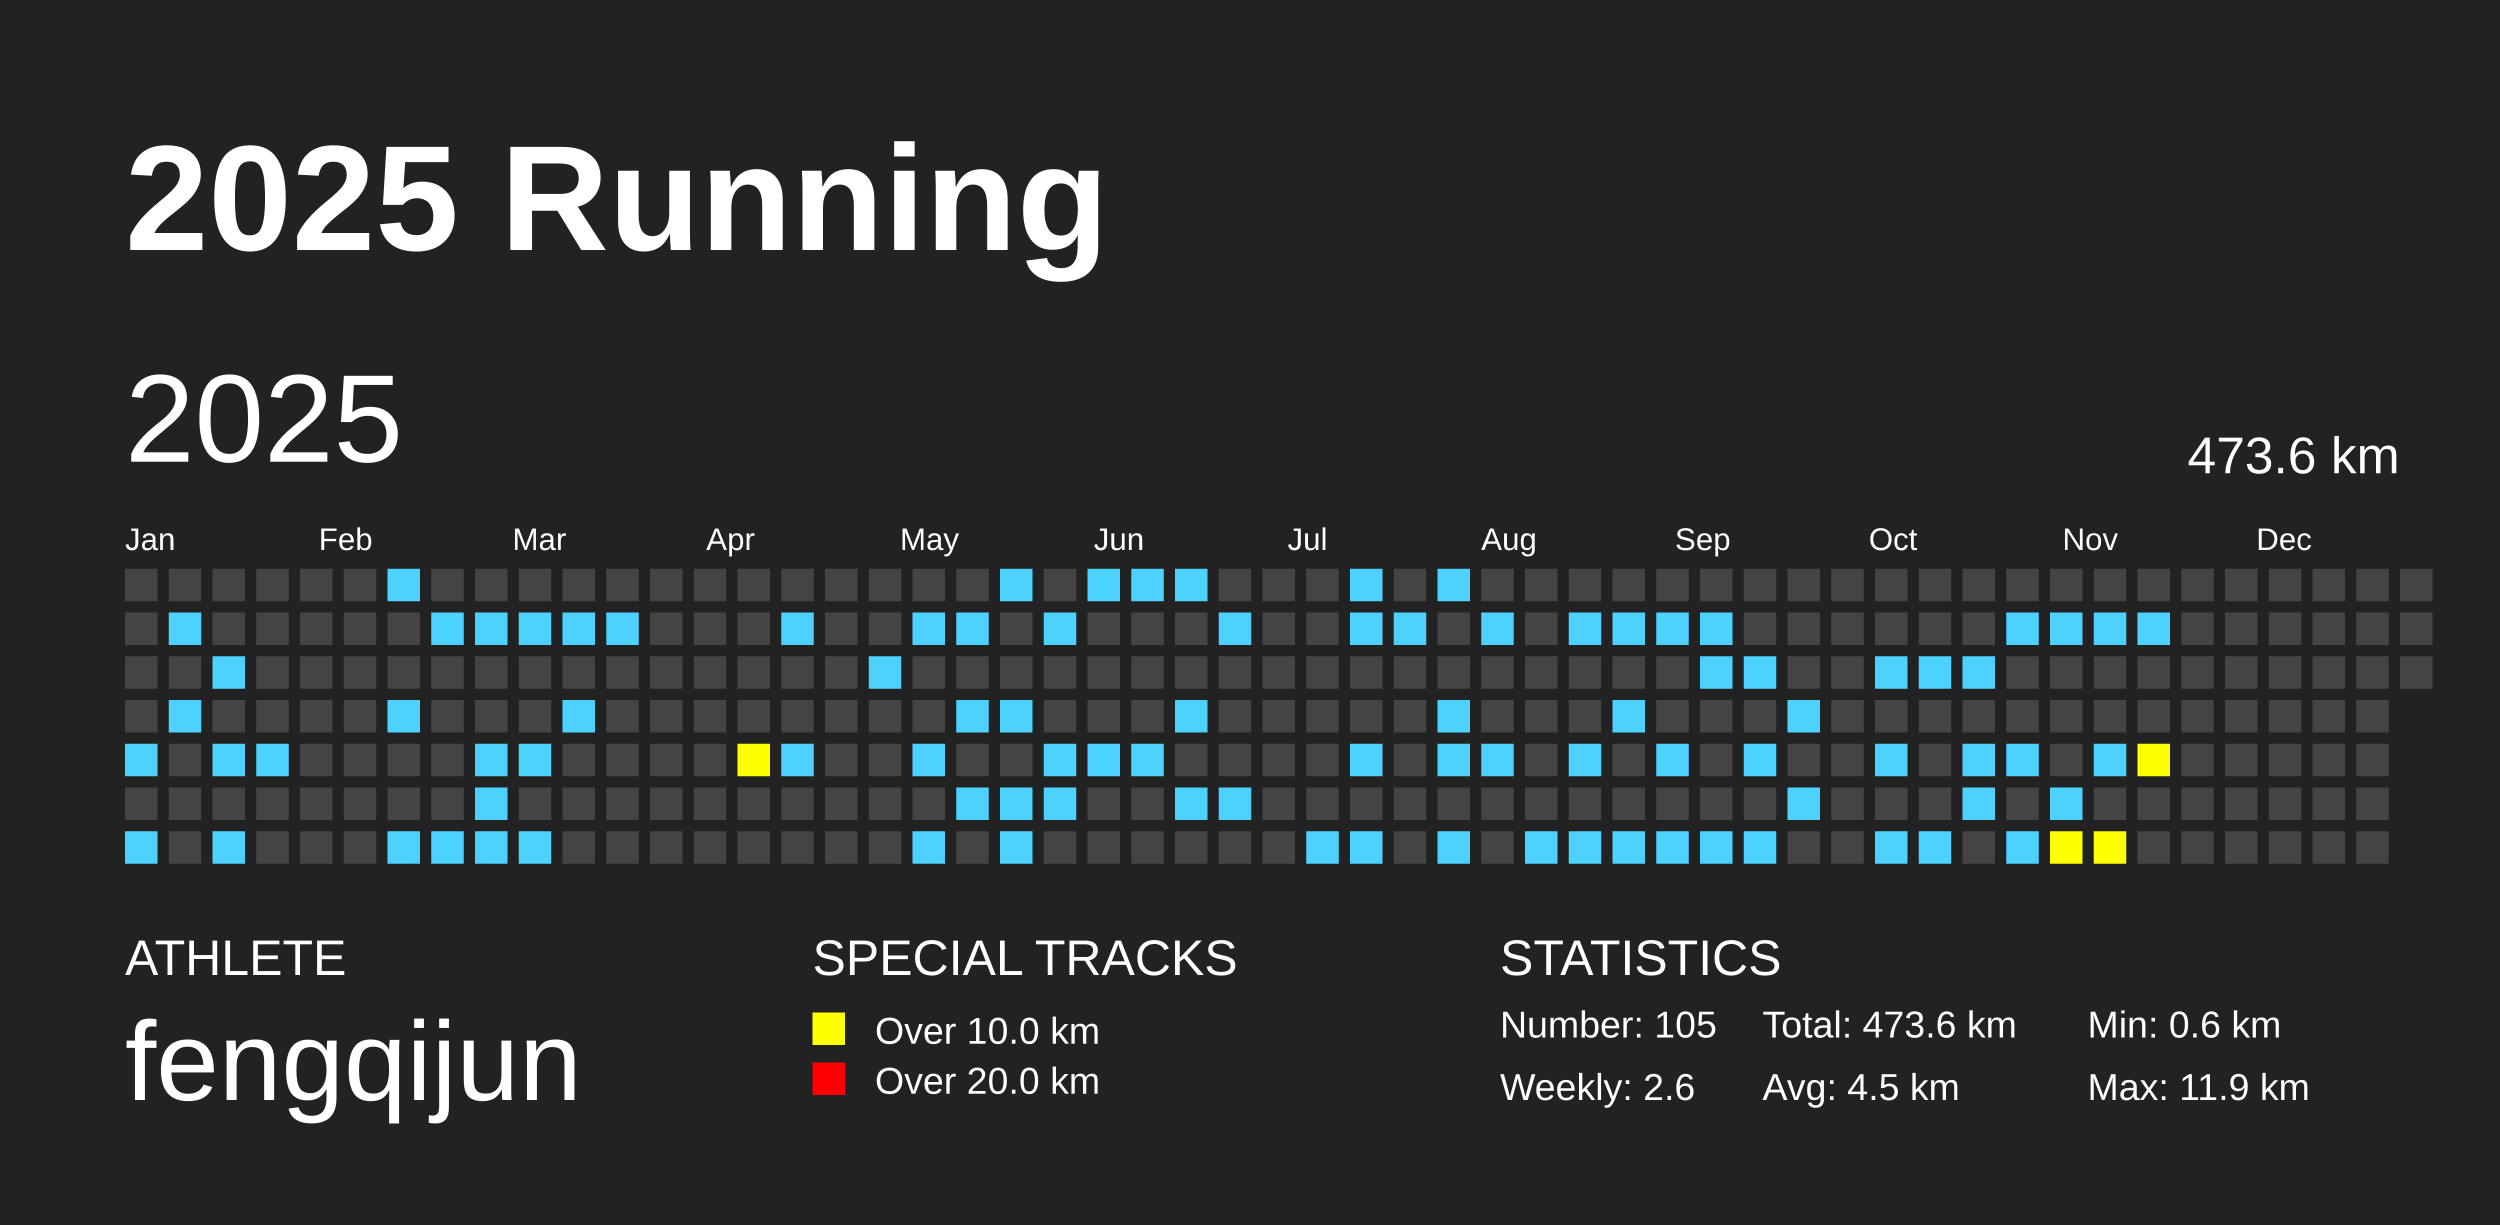
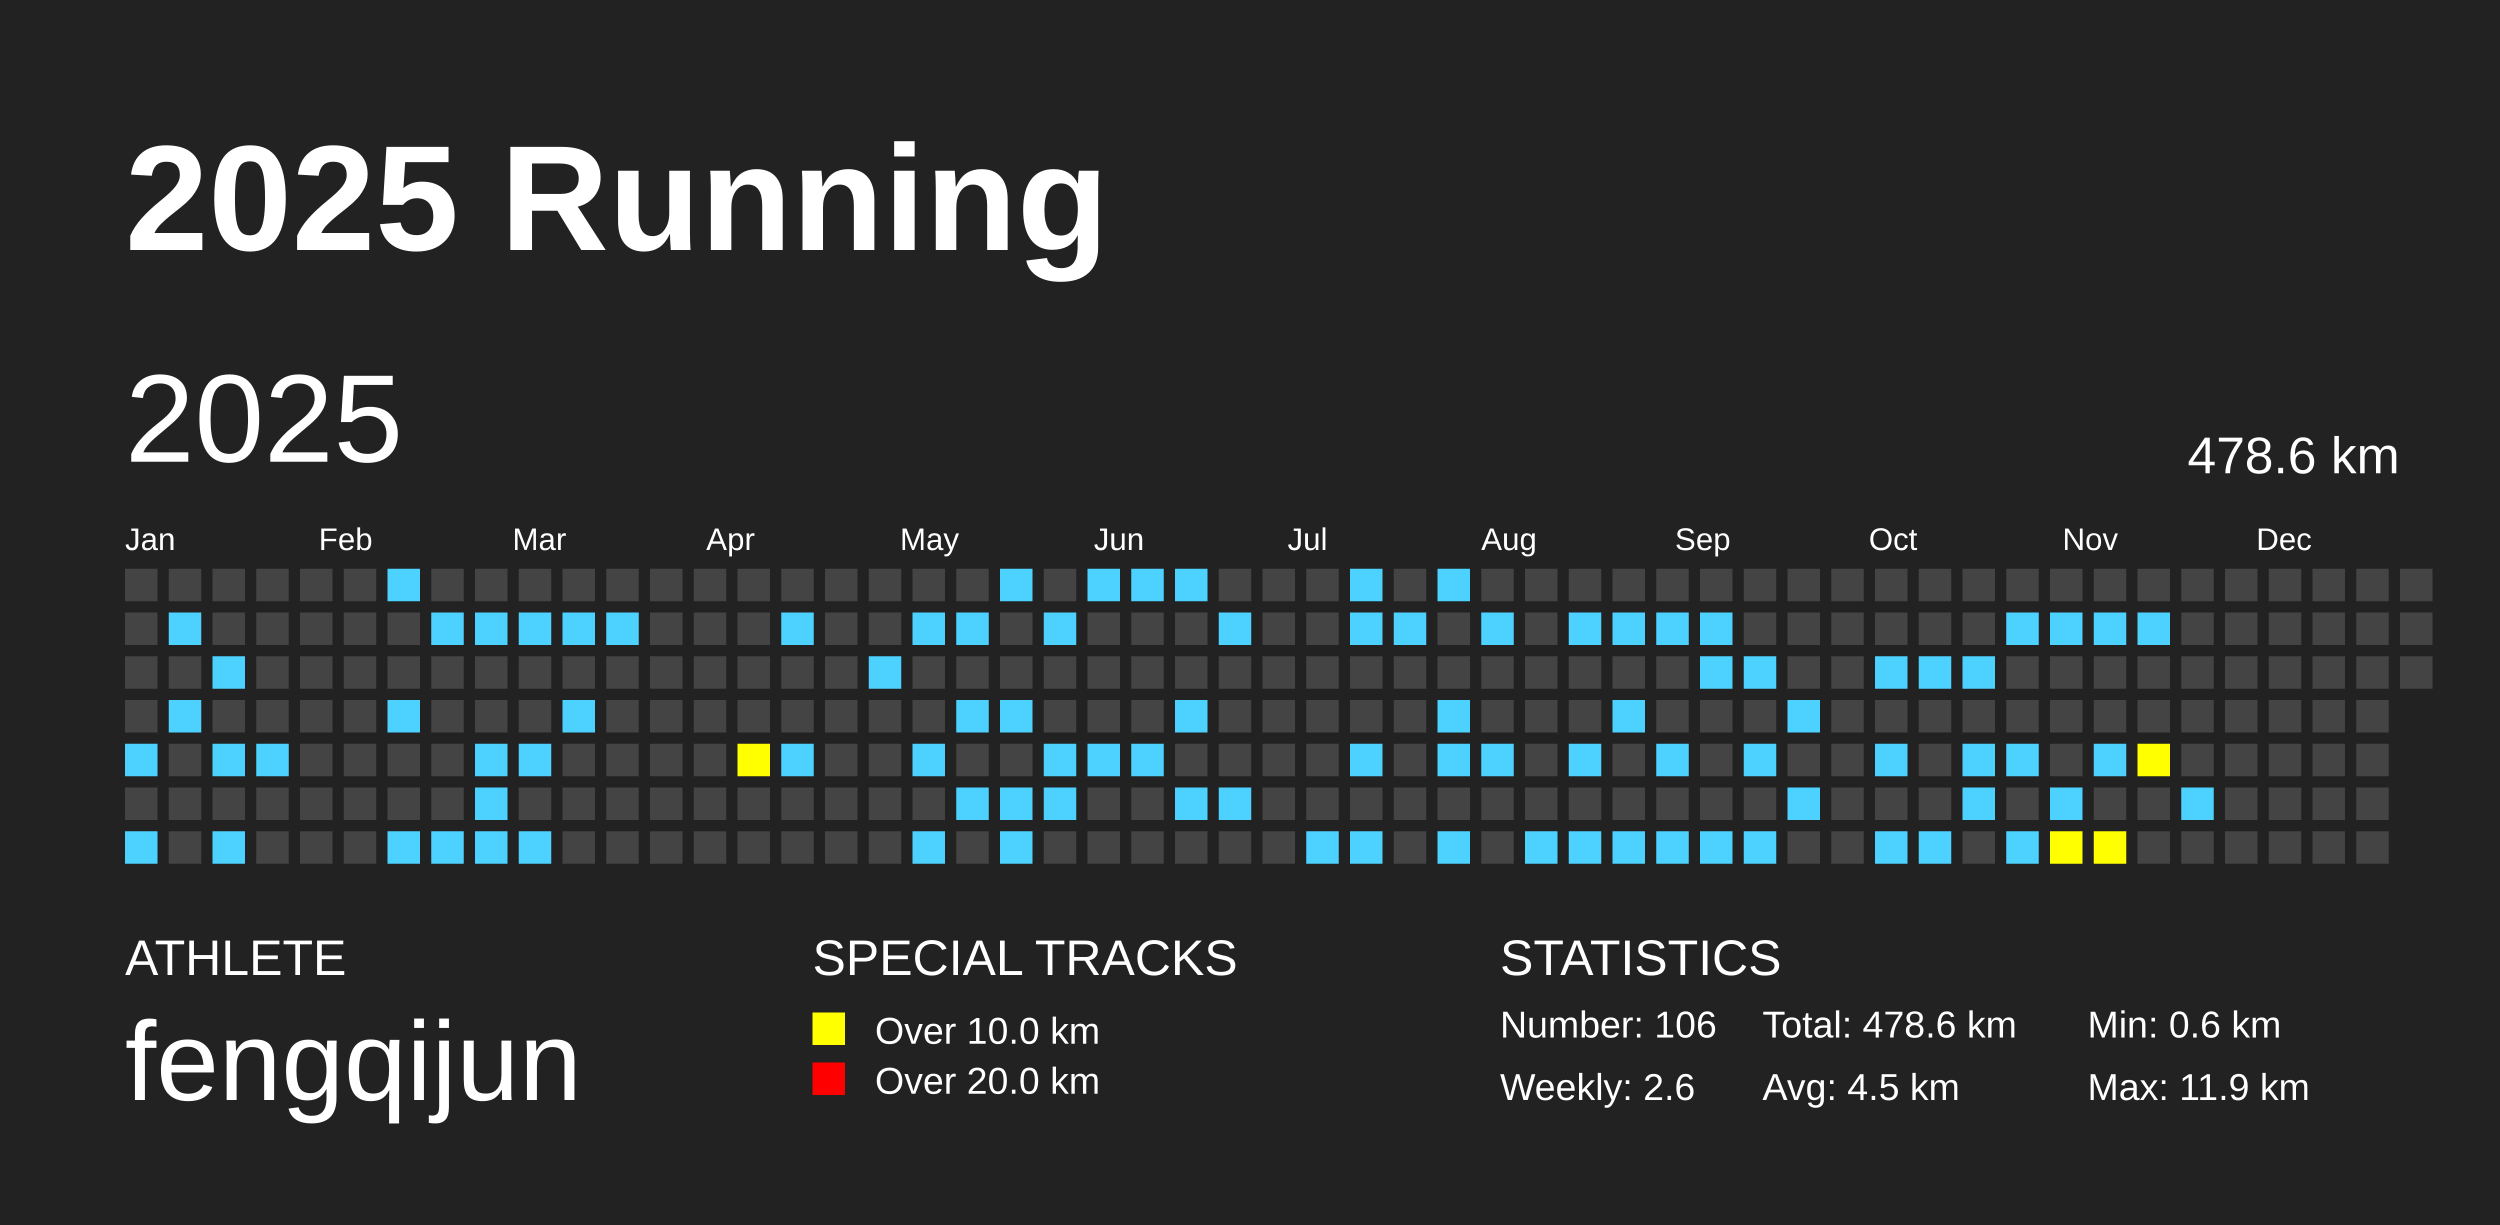
<svg xmlns="http://www.w3.org/2000/svg" baseProfile="full" height="98mm" version="1.1" viewBox="0,0,200,98" width="200mm">
  <defs />
  <rect fill="#222222" height="98" width="200" x="0" y="0" />
  <text fill="#FFFFFF" style="font-size:12px; font-family:Arial; font-weight:bold;" x="10" y="20">2025 Running</text>
  <text fill="#FFFFFF" style="font-size:4px; font-family:Arial" x="10" y="78">ATHLETE</text>
  <text fill="#FFFFFF" style="font-size:9px; font-family:Arial" x="10" y="88">fengqijun</text>
  <text fill="#FFFFFF" style="font-size:4px; font-family:Arial" x="65" y="78">SPECIAL TRACKS</text>
  <rect fill="yellow" height="2.6" width="2.6" x="65" y="81" />
  <text fill="#FFFFFF" style="font-size:3px; font-family:Arial" x="70" y="83.5">Over 10.0 km</text>
  <rect fill="red" height="2.6" width="2.6" x="65" y="85" />
  <text fill="#FFFFFF" style="font-size:3px; font-family:Arial" x="70" y="87.5">Over 20.0 km</text>
  <text fill="#FFFFFF" style="font-size:4px; font-family:Arial" x="120" y="78">STATISTICS</text>
-   <text fill="#FFFFFF" style="font-size:3px; font-family:Arial" x="120" y="83">Number: 105</text>
+   <text fill="#FFFFFF" style="font-size:3px; font-family:Arial" x="120" y="83">Number: 106</text>
  <text fill="#FFFFFF" style="font-size:3px; font-family:Arial" x="120" y="88">Weekly: 2.6</text>
-   <text fill="#FFFFFF" style="font-size:3px; font-family:Arial" x="141" y="83">Total: 473.6 km</text>
+   <text fill="#FFFFFF" style="font-size:3px; font-family:Arial" x="141" y="83">Total: 478.6 km</text>
  <text fill="#FFFFFF" style="font-size:3px; font-family:Arial" x="141" y="88">Avg: 4.5 km</text>
  <text fill="#FFFFFF" style="font-size:3px; font-family:Arial" x="167" y="83">Min: 0.6 km</text>
  <text fill="#FFFFFF" style="font-size:3px; font-family:Arial" x="167" y="88">Max: 11.9 km</text>
  <text dominant-baseline="hanging" fill="#FFFFFF" style="font-size:10.0px; font-family:Arial;" x="10" y="30">2025</text>
-   <text dominant-baseline="hanging" fill="#FFFFFF" style="font-size:4.125px; font-family:Arial;" x="175" y="35">473.6 km</text>
+   <text dominant-baseline="hanging" fill="#FFFFFF" style="font-size:4.125px; font-family:Arial;" x="175" y="35">478.6 km</text>
  <text fill="#FFFFFF" style="font-size:2.5px; font-family:Arial" x="10.0" y="44">Jan</text>
  <text fill="#FFFFFF" style="font-size:2.5px; font-family:Arial" x="25.5" y="44">Feb</text>
  <text fill="#FFFFFF" style="font-size:2.5px; font-family:Arial" x="41.0" y="44">Mar</text>
  <text fill="#FFFFFF" style="font-size:2.5px; font-family:Arial" x="56.5" y="44">Apr</text>
  <text fill="#FFFFFF" style="font-size:2.5px; font-family:Arial" x="72.0" y="44">May</text>
  <text fill="#FFFFFF" style="font-size:2.5px; font-family:Arial" x="87.5" y="44">Jun</text>
  <text fill="#FFFFFF" style="font-size:2.5px; font-family:Arial" x="103.0" y="44">Jul</text>
  <text fill="#FFFFFF" style="font-size:2.5px; font-family:Arial" x="118.5" y="44">Aug</text>
  <text fill="#FFFFFF" style="font-size:2.5px; font-family:Arial" x="134.0" y="44">Sep</text>
  <text fill="#FFFFFF" style="font-size:2.5px; font-family:Arial" x="149.5" y="44">Oct</text>
  <text fill="#FFFFFF" style="font-size:2.5px; font-family:Arial" x="165.0" y="44">Nov</text>
  <text fill="#FFFFFF" style="font-size:2.5px; font-family:Arial" x="180.5" y="44">Dec</text>
  <rect fill="#444444" height="2.6" width="2.6" x="10.0" y="45.5" />
  <rect fill="#444444" height="2.6" width="2.6" x="10.0" y="49.0" />
  <rect fill="#444444" height="2.6" width="2.6" x="10.0" y="52.5" />
  <rect fill="#444444" height="2.6" width="2.6" x="10.0" y="56.0" />
  <rect fill="#4DD2FF" height="2.6" width="2.6" x="10.0" y="59.5" />
  <rect fill="#444444" height="2.6" width="2.6" x="10.0" y="63.0" />
  <rect fill="#4DD2FF" height="2.6" width="2.6" x="10.0" y="66.5" />
  <rect fill="#444444" height="2.6" width="2.6" x="13.5" y="45.5" />
  <rect fill="#4DD2FF" height="2.6" width="2.6" x="13.5" y="49.0" />
  <rect fill="#444444" height="2.6" width="2.6" x="13.5" y="52.5" />
  <rect fill="#4DD2FF" height="2.6" width="2.6" x="13.5" y="56.0" />
  <rect fill="#444444" height="2.6" width="2.6" x="13.5" y="59.5" />
  <rect fill="#444444" height="2.6" width="2.6" x="13.5" y="63.0" />
  <rect fill="#444444" height="2.6" width="2.6" x="13.5" y="66.5" />
  <rect fill="#444444" height="2.6" width="2.6" x="17.0" y="45.5" />
  <rect fill="#444444" height="2.6" width="2.6" x="17.0" y="49.0" />
  <rect fill="#4DD2FF" height="2.6" width="2.6" x="17.0" y="52.5" />
  <rect fill="#444444" height="2.6" width="2.6" x="17.0" y="56.0" />
  <rect fill="#4DD2FF" height="2.6" width="2.6" x="17.0" y="59.5" />
  <rect fill="#444444" height="2.6" width="2.6" x="17.0" y="63.0" />
  <rect fill="#4DD2FF" height="2.6" width="2.6" x="17.0" y="66.5" />
  <rect fill="#444444" height="2.6" width="2.6" x="20.5" y="45.5" />
  <rect fill="#444444" height="2.6" width="2.6" x="20.5" y="49.0" />
  <rect fill="#444444" height="2.6" width="2.6" x="20.5" y="52.5" />
  <rect fill="#444444" height="2.6" width="2.6" x="20.5" y="56.0" />
  <rect fill="#4DD2FF" height="2.6" width="2.6" x="20.5" y="59.5" />
  <rect fill="#444444" height="2.6" width="2.6" x="20.5" y="63.0" />
  <rect fill="#444444" height="2.6" width="2.6" x="20.5" y="66.5" />
  <rect fill="#444444" height="2.6" width="2.6" x="24.0" y="45.5" />
  <rect fill="#444444" height="2.6" width="2.6" x="24.0" y="49.0" />
  <rect fill="#444444" height="2.6" width="2.6" x="24.0" y="52.5" />
  <rect fill="#444444" height="2.6" width="2.6" x="24.0" y="56.0" />
  <rect fill="#444444" height="2.6" width="2.6" x="24.0" y="59.5" />
  <rect fill="#444444" height="2.6" width="2.6" x="24.0" y="63.0" />
  <rect fill="#444444" height="2.6" width="2.6" x="24.0" y="66.5" />
  <rect fill="#444444" height="2.6" width="2.6" x="27.5" y="45.5" />
  <rect fill="#444444" height="2.6" width="2.6" x="27.5" y="49.0" />
  <rect fill="#444444" height="2.6" width="2.6" x="27.5" y="52.5" />
  <rect fill="#444444" height="2.6" width="2.6" x="27.5" y="56.0" />
  <rect fill="#444444" height="2.6" width="2.6" x="27.5" y="59.5" />
  <rect fill="#444444" height="2.6" width="2.6" x="27.5" y="63.0" />
  <rect fill="#444444" height="2.6" width="2.6" x="27.5" y="66.5" />
  <rect fill="#4DD2FF" height="2.6" width="2.6" x="31.0" y="45.5" />
  <rect fill="#444444" height="2.6" width="2.6" x="31.0" y="49.0" />
  <rect fill="#444444" height="2.6" width="2.6" x="31.0" y="52.5" />
  <rect fill="#4DD2FF" height="2.6" width="2.6" x="31.0" y="56.0" />
  <rect fill="#444444" height="2.6" width="2.6" x="31.0" y="59.5" />
  <rect fill="#444444" height="2.6" width="2.6" x="31.0" y="63.0" />
  <rect fill="#4DD2FF" height="2.6" width="2.6" x="31.0" y="66.5" />
  <rect fill="#444444" height="2.6" width="2.6" x="34.5" y="45.5" />
  <rect fill="#4DD2FF" height="2.6" width="2.6" x="34.5" y="49.0" />
  <rect fill="#444444" height="2.6" width="2.6" x="34.5" y="52.5" />
  <rect fill="#444444" height="2.6" width="2.6" x="34.5" y="56.0" />
  <rect fill="#444444" height="2.6" width="2.6" x="34.5" y="59.5" />
  <rect fill="#444444" height="2.6" width="2.6" x="34.5" y="63.0" />
  <rect fill="#4DD2FF" height="2.6" width="2.6" x="34.5" y="66.5" />
  <rect fill="#444444" height="2.6" width="2.6" x="38.0" y="45.5" />
  <rect fill="#4DD2FF" height="2.6" width="2.6" x="38.0" y="49.0" />
  <rect fill="#444444" height="2.6" width="2.6" x="38.0" y="52.5" />
  <rect fill="#444444" height="2.6" width="2.6" x="38.0" y="56.0" />
  <rect fill="#4DD2FF" height="2.6" width="2.6" x="38.0" y="59.5" />
  <rect fill="#4DD2FF" height="2.6" width="2.6" x="38.0" y="63.0" />
  <rect fill="#4DD2FF" height="2.6" width="2.6" x="38.0" y="66.5" />
  <rect fill="#444444" height="2.6" width="2.6" x="41.5" y="45.5" />
  <rect fill="#4DD2FF" height="2.6" width="2.6" x="41.5" y="49.0" />
  <rect fill="#444444" height="2.6" width="2.6" x="41.5" y="52.5" />
  <rect fill="#444444" height="2.6" width="2.6" x="41.5" y="56.0" />
  <rect fill="#4DD2FF" height="2.6" width="2.6" x="41.5" y="59.5" />
  <rect fill="#444444" height="2.6" width="2.6" x="41.5" y="63.0" />
  <rect fill="#4DD2FF" height="2.6" width="2.6" x="41.5" y="66.5" />
  <rect fill="#444444" height="2.6" width="2.6" x="45.0" y="45.5" />
  <rect fill="#4DD2FF" height="2.6" width="2.6" x="45.0" y="49.0" />
  <rect fill="#444444" height="2.6" width="2.6" x="45.0" y="52.5" />
  <rect fill="#4DD2FF" height="2.6" width="2.6" x="45.0" y="56.0" />
  <rect fill="#444444" height="2.6" width="2.6" x="45.0" y="59.5" />
  <rect fill="#444444" height="2.6" width="2.6" x="45.0" y="63.0" />
  <rect fill="#444444" height="2.6" width="2.6" x="45.0" y="66.5" />
  <rect fill="#444444" height="2.6" width="2.6" x="48.5" y="45.5" />
  <rect fill="#4DD2FF" height="2.6" width="2.6" x="48.5" y="49.0" />
  <rect fill="#444444" height="2.6" width="2.6" x="48.5" y="52.5" />
  <rect fill="#444444" height="2.6" width="2.6" x="48.5" y="56.0" />
  <rect fill="#444444" height="2.6" width="2.6" x="48.5" y="59.5" />
  <rect fill="#444444" height="2.6" width="2.6" x="48.5" y="63.0" />
  <rect fill="#444444" height="2.6" width="2.6" x="48.5" y="66.5" />
  <rect fill="#444444" height="2.6" width="2.6" x="52.0" y="45.5" />
  <rect fill="#444444" height="2.6" width="2.6" x="52.0" y="49.0" />
  <rect fill="#444444" height="2.6" width="2.6" x="52.0" y="52.5" />
  <rect fill="#444444" height="2.6" width="2.6" x="52.0" y="56.0" />
  <rect fill="#444444" height="2.6" width="2.6" x="52.0" y="59.5" />
  <rect fill="#444444" height="2.6" width="2.6" x="52.0" y="63.0" />
  <rect fill="#444444" height="2.6" width="2.6" x="52.0" y="66.5" />
  <rect fill="#444444" height="2.6" width="2.6" x="55.5" y="45.5" />
  <rect fill="#444444" height="2.6" width="2.6" x="55.5" y="49.0" />
  <rect fill="#444444" height="2.6" width="2.6" x="55.5" y="52.5" />
  <rect fill="#444444" height="2.6" width="2.6" x="55.5" y="56.0" />
  <rect fill="#444444" height="2.6" width="2.6" x="55.5" y="59.5" />
  <rect fill="#444444" height="2.6" width="2.6" x="55.5" y="63.0" />
  <rect fill="#444444" height="2.6" width="2.6" x="55.5" y="66.5" />
  <rect fill="#444444" height="2.6" width="2.6" x="59.0" y="45.5" />
  <rect fill="#444444" height="2.6" width="2.6" x="59.0" y="49.0" />
  <rect fill="#444444" height="2.6" width="2.6" x="59.0" y="52.5" />
  <rect fill="#444444" height="2.6" width="2.6" x="59.0" y="56.0" />
  <rect fill="yellow" height="2.6" width="2.6" x="59.0" y="59.5" />
  <rect fill="#444444" height="2.6" width="2.6" x="59.0" y="63.0" />
  <rect fill="#444444" height="2.6" width="2.6" x="59.0" y="66.5" />
  <rect fill="#444444" height="2.6" width="2.6" x="62.5" y="45.5" />
  <rect fill="#4DD2FF" height="2.6" width="2.6" x="62.5" y="49.0" />
  <rect fill="#444444" height="2.6" width="2.6" x="62.5" y="52.5" />
  <rect fill="#444444" height="2.6" width="2.6" x="62.5" y="56.0" />
  <rect fill="#4DD2FF" height="2.6" width="2.6" x="62.5" y="59.5" />
  <rect fill="#444444" height="2.6" width="2.6" x="62.5" y="63.0" />
  <rect fill="#444444" height="2.6" width="2.6" x="62.5" y="66.5" />
  <rect fill="#444444" height="2.6" width="2.6" x="66.0" y="45.5" />
  <rect fill="#444444" height="2.6" width="2.6" x="66.0" y="49.0" />
  <rect fill="#444444" height="2.6" width="2.6" x="66.0" y="52.5" />
  <rect fill="#444444" height="2.6" width="2.6" x="66.0" y="56.0" />
  <rect fill="#444444" height="2.6" width="2.6" x="66.0" y="59.5" />
  <rect fill="#444444" height="2.6" width="2.6" x="66.0" y="63.0" />
  <rect fill="#444444" height="2.6" width="2.6" x="66.0" y="66.5" />
  <rect fill="#444444" height="2.6" width="2.6" x="69.5" y="45.5" />
  <rect fill="#444444" height="2.6" width="2.6" x="69.5" y="49.0" />
  <rect fill="#4DD2FF" height="2.6" width="2.6" x="69.5" y="52.5" />
  <rect fill="#444444" height="2.6" width="2.6" x="69.5" y="56.0" />
  <rect fill="#444444" height="2.6" width="2.6" x="69.5" y="59.5" />
  <rect fill="#444444" height="2.6" width="2.6" x="69.5" y="63.0" />
  <rect fill="#444444" height="2.6" width="2.6" x="69.5" y="66.5" />
  <rect fill="#444444" height="2.6" width="2.6" x="73.0" y="45.5" />
  <rect fill="#4DD2FF" height="2.6" width="2.6" x="73.0" y="49.0" />
  <rect fill="#444444" height="2.6" width="2.6" x="73.0" y="52.5" />
  <rect fill="#444444" height="2.6" width="2.6" x="73.0" y="56.0" />
  <rect fill="#4DD2FF" height="2.6" width="2.6" x="73.0" y="59.5" />
  <rect fill="#444444" height="2.6" width="2.6" x="73.0" y="63.0" />
  <rect fill="#4DD2FF" height="2.6" width="2.6" x="73.0" y="66.5" />
  <rect fill="#444444" height="2.6" width="2.6" x="76.5" y="45.5" />
  <rect fill="#4DD2FF" height="2.6" width="2.6" x="76.5" y="49.0" />
  <rect fill="#444444" height="2.6" width="2.6" x="76.5" y="52.5" />
  <rect fill="#4DD2FF" height="2.6" width="2.6" x="76.5" y="56.0" />
  <rect fill="#444444" height="2.6" width="2.6" x="76.5" y="59.5" />
  <rect fill="#4DD2FF" height="2.6" width="2.6" x="76.5" y="63.0" />
  <rect fill="#444444" height="2.6" width="2.6" x="76.5" y="66.5" />
  <rect fill="#4DD2FF" height="2.6" width="2.6" x="80.0" y="45.5" />
  <rect fill="#444444" height="2.6" width="2.6" x="80.0" y="49.0" />
  <rect fill="#444444" height="2.6" width="2.6" x="80.0" y="52.5" />
  <rect fill="#4DD2FF" height="2.6" width="2.6" x="80.0" y="56.0" />
  <rect fill="#444444" height="2.6" width="2.6" x="80.0" y="59.5" />
  <rect fill="#4DD2FF" height="2.6" width="2.6" x="80.0" y="63.0" />
  <rect fill="#4DD2FF" height="2.6" width="2.6" x="80.0" y="66.5" />
  <rect fill="#444444" height="2.6" width="2.6" x="83.5" y="45.5" />
  <rect fill="#4DD2FF" height="2.6" width="2.6" x="83.5" y="49.0" />
  <rect fill="#444444" height="2.6" width="2.6" x="83.5" y="52.5" />
  <rect fill="#444444" height="2.6" width="2.6" x="83.5" y="56.0" />
  <rect fill="#4DD2FF" height="2.6" width="2.6" x="83.5" y="59.5" />
  <rect fill="#4DD2FF" height="2.6" width="2.6" x="83.5" y="63.0" />
  <rect fill="#444444" height="2.6" width="2.6" x="83.5" y="66.5" />
  <rect fill="#4DD2FF" height="2.6" width="2.6" x="87.0" y="45.5" />
  <rect fill="#444444" height="2.6" width="2.6" x="87.0" y="49.0" />
  <rect fill="#444444" height="2.6" width="2.6" x="87.0" y="52.5" />
  <rect fill="#444444" height="2.6" width="2.6" x="87.0" y="56.0" />
  <rect fill="#4DD2FF" height="2.6" width="2.6" x="87.0" y="59.5" />
  <rect fill="#444444" height="2.6" width="2.6" x="87.0" y="63.0" />
  <rect fill="#444444" height="2.6" width="2.6" x="87.0" y="66.5" />
  <rect fill="#4DD2FF" height="2.6" width="2.6" x="90.5" y="45.5" />
  <rect fill="#444444" height="2.6" width="2.6" x="90.5" y="49.0" />
  <rect fill="#444444" height="2.6" width="2.6" x="90.5" y="52.5" />
  <rect fill="#444444" height="2.6" width="2.6" x="90.5" y="56.0" />
  <rect fill="#4DD2FF" height="2.6" width="2.6" x="90.5" y="59.5" />
  <rect fill="#444444" height="2.6" width="2.6" x="90.5" y="63.0" />
  <rect fill="#444444" height="2.6" width="2.6" x="90.5" y="66.5" />
  <rect fill="#4DD2FF" height="2.6" width="2.6" x="94.0" y="45.5" />
  <rect fill="#444444" height="2.6" width="2.6" x="94.0" y="49.0" />
  <rect fill="#444444" height="2.6" width="2.6" x="94.0" y="52.5" />
  <rect fill="#4DD2FF" height="2.6" width="2.6" x="94.0" y="56.0" />
  <rect fill="#444444" height="2.6" width="2.6" x="94.0" y="59.5" />
  <rect fill="#4DD2FF" height="2.6" width="2.6" x="94.0" y="63.0" />
  <rect fill="#444444" height="2.6" width="2.6" x="94.0" y="66.5" />
  <rect fill="#444444" height="2.6" width="2.6" x="97.5" y="45.5" />
  <rect fill="#4DD2FF" height="2.6" width="2.6" x="97.5" y="49.0" />
  <rect fill="#444444" height="2.6" width="2.6" x="97.5" y="52.5" />
  <rect fill="#444444" height="2.6" width="2.6" x="97.5" y="56.0" />
  <rect fill="#444444" height="2.6" width="2.6" x="97.5" y="59.5" />
  <rect fill="#4DD2FF" height="2.6" width="2.6" x="97.5" y="63.0" />
  <rect fill="#444444" height="2.6" width="2.6" x="97.5" y="66.5" />
  <rect fill="#444444" height="2.6" width="2.6" x="101.0" y="45.5" />
  <rect fill="#444444" height="2.6" width="2.6" x="101.0" y="49.0" />
  <rect fill="#444444" height="2.6" width="2.6" x="101.0" y="52.5" />
  <rect fill="#444444" height="2.6" width="2.6" x="101.0" y="56.0" />
  <rect fill="#444444" height="2.6" width="2.6" x="101.0" y="59.5" />
  <rect fill="#444444" height="2.6" width="2.6" x="101.0" y="63.0" />
  <rect fill="#444444" height="2.6" width="2.6" x="101.0" y="66.5" />
  <rect fill="#444444" height="2.6" width="2.6" x="104.5" y="45.5" />
  <rect fill="#444444" height="2.6" width="2.6" x="104.5" y="49.0" />
  <rect fill="#444444" height="2.6" width="2.6" x="104.5" y="52.5" />
  <rect fill="#444444" height="2.6" width="2.6" x="104.5" y="56.0" />
  <rect fill="#444444" height="2.6" width="2.6" x="104.5" y="59.5" />
  <rect fill="#444444" height="2.6" width="2.6" x="104.5" y="63.0" />
  <rect fill="#4DD2FF" height="2.6" width="2.6" x="104.5" y="66.5" />
  <rect fill="#4DD2FF" height="2.6" width="2.6" x="108.0" y="45.5" />
  <rect fill="#4DD2FF" height="2.6" width="2.6" x="108.0" y="49.0" />
  <rect fill="#444444" height="2.6" width="2.6" x="108.0" y="52.5" />
  <rect fill="#444444" height="2.6" width="2.6" x="108.0" y="56.0" />
  <rect fill="#4DD2FF" height="2.6" width="2.6" x="108.0" y="59.5" />
  <rect fill="#444444" height="2.6" width="2.6" x="108.0" y="63.0" />
  <rect fill="#4DD2FF" height="2.6" width="2.6" x="108.0" y="66.5" />
  <rect fill="#444444" height="2.6" width="2.6" x="111.5" y="45.5" />
  <rect fill="#4DD2FF" height="2.6" width="2.6" x="111.5" y="49.0" />
  <rect fill="#444444" height="2.6" width="2.6" x="111.5" y="52.5" />
  <rect fill="#444444" height="2.6" width="2.6" x="111.5" y="56.0" />
  <rect fill="#444444" height="2.6" width="2.6" x="111.5" y="59.5" />
  <rect fill="#444444" height="2.6" width="2.6" x="111.5" y="63.0" />
  <rect fill="#444444" height="2.6" width="2.6" x="111.5" y="66.5" />
  <rect fill="#4DD2FF" height="2.6" width="2.6" x="115.0" y="45.5" />
  <rect fill="#444444" height="2.6" width="2.6" x="115.0" y="49.0" />
  <rect fill="#444444" height="2.6" width="2.6" x="115.0" y="52.5" />
  <rect fill="#4DD2FF" height="2.6" width="2.6" x="115.0" y="56.0" />
  <rect fill="#4DD2FF" height="2.6" width="2.6" x="115.0" y="59.5" />
  <rect fill="#444444" height="2.6" width="2.6" x="115.0" y="63.0" />
  <rect fill="#4DD2FF" height="2.6" width="2.6" x="115.0" y="66.5" />
  <rect fill="#444444" height="2.6" width="2.6" x="118.5" y="45.5" />
  <rect fill="#4DD2FF" height="2.6" width="2.6" x="118.5" y="49.0" />
  <rect fill="#444444" height="2.6" width="2.6" x="118.5" y="52.5" />
  <rect fill="#444444" height="2.6" width="2.6" x="118.5" y="56.0" />
  <rect fill="#4DD2FF" height="2.6" width="2.6" x="118.5" y="59.5" />
  <rect fill="#444444" height="2.6" width="2.6" x="118.5" y="63.0" />
  <rect fill="#444444" height="2.6" width="2.6" x="118.5" y="66.5" />
  <rect fill="#444444" height="2.6" width="2.6" x="122.0" y="45.5" />
  <rect fill="#444444" height="2.6" width="2.6" x="122.0" y="49.0" />
  <rect fill="#444444" height="2.6" width="2.6" x="122.0" y="52.5" />
  <rect fill="#444444" height="2.6" width="2.6" x="122.0" y="56.0" />
  <rect fill="#444444" height="2.6" width="2.6" x="122.0" y="59.5" />
  <rect fill="#444444" height="2.6" width="2.6" x="122.0" y="63.0" />
  <rect fill="#4DD2FF" height="2.6" width="2.6" x="122.0" y="66.5" />
  <rect fill="#444444" height="2.6" width="2.6" x="125.5" y="45.5" />
  <rect fill="#4DD2FF" height="2.6" width="2.6" x="125.5" y="49.0" />
  <rect fill="#444444" height="2.6" width="2.6" x="125.5" y="52.5" />
  <rect fill="#444444" height="2.6" width="2.6" x="125.5" y="56.0" />
  <rect fill="#4DD2FF" height="2.6" width="2.6" x="125.5" y="59.5" />
  <rect fill="#444444" height="2.6" width="2.6" x="125.5" y="63.0" />
  <rect fill="#4DD2FF" height="2.6" width="2.6" x="125.5" y="66.5" />
  <rect fill="#444444" height="2.6" width="2.6" x="129.0" y="45.5" />
  <rect fill="#4DD2FF" height="2.6" width="2.6" x="129.0" y="49.0" />
  <rect fill="#444444" height="2.6" width="2.6" x="129.0" y="52.5" />
  <rect fill="#4DD2FF" height="2.6" width="2.6" x="129.0" y="56.0" />
  <rect fill="#444444" height="2.6" width="2.6" x="129.0" y="59.5" />
  <rect fill="#444444" height="2.6" width="2.6" x="129.0" y="63.0" />
  <rect fill="#4DD2FF" height="2.6" width="2.6" x="129.0" y="66.5" />
  <rect fill="#444444" height="2.6" width="2.6" x="132.5" y="45.5" />
  <rect fill="#4DD2FF" height="2.6" width="2.6" x="132.5" y="49.0" />
  <rect fill="#444444" height="2.6" width="2.6" x="132.5" y="52.5" />
  <rect fill="#444444" height="2.6" width="2.6" x="132.5" y="56.0" />
  <rect fill="#4DD2FF" height="2.6" width="2.6" x="132.5" y="59.5" />
  <rect fill="#444444" height="2.6" width="2.6" x="132.5" y="63.0" />
  <rect fill="#4DD2FF" height="2.6" width="2.6" x="132.5" y="66.5" />
  <rect fill="#444444" height="2.6" width="2.6" x="136.0" y="45.5" />
  <rect fill="#4DD2FF" height="2.6" width="2.6" x="136.0" y="49.0" />
  <rect fill="#4DD2FF" height="2.6" width="2.6" x="136.0" y="52.5" />
  <rect fill="#444444" height="2.6" width="2.6" x="136.0" y="56.0" />
  <rect fill="#444444" height="2.6" width="2.6" x="136.0" y="59.5" />
  <rect fill="#444444" height="2.6" width="2.6" x="136.0" y="63.0" />
  <rect fill="#4DD2FF" height="2.6" width="2.6" x="136.0" y="66.5" />
  <rect fill="#444444" height="2.6" width="2.6" x="139.5" y="45.5" />
  <rect fill="#444444" height="2.6" width="2.6" x="139.5" y="49.0" />
  <rect fill="#4DD2FF" height="2.6" width="2.6" x="139.5" y="52.5" />
  <rect fill="#444444" height="2.6" width="2.6" x="139.5" y="56.0" />
  <rect fill="#4DD2FF" height="2.6" width="2.6" x="139.5" y="59.5" />
  <rect fill="#444444" height="2.6" width="2.6" x="139.5" y="63.0" />
  <rect fill="#4DD2FF" height="2.6" width="2.6" x="139.5" y="66.5" />
  <rect fill="#444444" height="2.6" width="2.6" x="143.0" y="45.5" />
  <rect fill="#444444" height="2.6" width="2.6" x="143.0" y="49.0" />
  <rect fill="#444444" height="2.6" width="2.6" x="143.0" y="52.5" />
  <rect fill="#4DD2FF" height="2.6" width="2.6" x="143.0" y="56.0" />
  <rect fill="#444444" height="2.6" width="2.6" x="143.0" y="59.5" />
  <rect fill="#4DD2FF" height="2.6" width="2.6" x="143.0" y="63.0" />
  <rect fill="#444444" height="2.6" width="2.6" x="143.0" y="66.5" />
  <rect fill="#444444" height="2.6" width="2.6" x="146.5" y="45.5" />
  <rect fill="#444444" height="2.6" width="2.6" x="146.5" y="49.0" />
  <rect fill="#444444" height="2.6" width="2.6" x="146.5" y="52.5" />
  <rect fill="#444444" height="2.6" width="2.6" x="146.5" y="56.0" />
  <rect fill="#444444" height="2.6" width="2.6" x="146.5" y="59.5" />
  <rect fill="#444444" height="2.6" width="2.6" x="146.5" y="63.0" />
  <rect fill="#444444" height="2.6" width="2.6" x="146.5" y="66.5" />
  <rect fill="#444444" height="2.6" width="2.6" x="150.0" y="45.5" />
  <rect fill="#444444" height="2.6" width="2.6" x="150.0" y="49.0" />
  <rect fill="#4DD2FF" height="2.6" width="2.6" x="150.0" y="52.5" />
  <rect fill="#444444" height="2.6" width="2.6" x="150.0" y="56.0" />
  <rect fill="#4DD2FF" height="2.6" width="2.6" x="150.0" y="59.5" />
  <rect fill="#444444" height="2.6" width="2.6" x="150.0" y="63.0" />
  <rect fill="#4DD2FF" height="2.6" width="2.6" x="150.0" y="66.5" />
  <rect fill="#444444" height="2.6" width="2.6" x="153.5" y="45.5" />
  <rect fill="#444444" height="2.6" width="2.6" x="153.5" y="49.0" />
  <rect fill="#4DD2FF" height="2.6" width="2.6" x="153.5" y="52.5" />
  <rect fill="#444444" height="2.6" width="2.6" x="153.5" y="56.0" />
  <rect fill="#444444" height="2.6" width="2.6" x="153.5" y="59.5" />
  <rect fill="#444444" height="2.6" width="2.6" x="153.5" y="63.0" />
  <rect fill="#4DD2FF" height="2.6" width="2.6" x="153.5" y="66.5" />
  <rect fill="#444444" height="2.6" width="2.6" x="157.0" y="45.5" />
  <rect fill="#444444" height="2.6" width="2.6" x="157.0" y="49.0" />
  <rect fill="#4DD2FF" height="2.6" width="2.6" x="157.0" y="52.5" />
  <rect fill="#444444" height="2.6" width="2.6" x="157.0" y="56.0" />
  <rect fill="#4DD2FF" height="2.6" width="2.6" x="157.0" y="59.5" />
  <rect fill="#4DD2FF" height="2.6" width="2.6" x="157.0" y="63.0" />
  <rect fill="#444444" height="2.6" width="2.6" x="157.0" y="66.5" />
  <rect fill="#444444" height="2.6" width="2.6" x="160.5" y="45.5" />
  <rect fill="#4DD2FF" height="2.6" width="2.6" x="160.5" y="49.0" />
  <rect fill="#444444" height="2.6" width="2.6" x="160.5" y="52.5" />
  <rect fill="#444444" height="2.6" width="2.6" x="160.5" y="56.0" />
  <rect fill="#4DD2FF" height="2.6" width="2.6" x="160.5" y="59.5" />
  <rect fill="#444444" height="2.6" width="2.6" x="160.5" y="63.0" />
  <rect fill="#4DD2FF" height="2.6" width="2.6" x="160.5" y="66.5" />
  <rect fill="#444444" height="2.6" width="2.6" x="164.0" y="45.5" />
  <rect fill="#4DD2FF" height="2.6" width="2.6" x="164.0" y="49.0" />
  <rect fill="#444444" height="2.6" width="2.6" x="164.0" y="52.5" />
  <rect fill="#444444" height="2.6" width="2.6" x="164.0" y="56.0" />
  <rect fill="#444444" height="2.6" width="2.6" x="164.0" y="59.5" />
  <rect fill="#4DD2FF" height="2.6" width="2.6" x="164.0" y="63.0" />
  <rect fill="yellow" height="2.6" width="2.6" x="164.0" y="66.5" />
  <rect fill="#444444" height="2.6" width="2.6" x="167.5" y="45.5" />
  <rect fill="#4DD2FF" height="2.6" width="2.6" x="167.5" y="49.0" />
  <rect fill="#444444" height="2.6" width="2.6" x="167.5" y="52.5" />
  <rect fill="#444444" height="2.6" width="2.6" x="167.5" y="56.0" />
  <rect fill="#4DD2FF" height="2.6" width="2.6" x="167.5" y="59.5" />
  <rect fill="#444444" height="2.6" width="2.6" x="167.5" y="63.0" />
  <rect fill="yellow" height="2.6" width="2.6" x="167.5" y="66.5" />
  <rect fill="#444444" height="2.6" width="2.6" x="171.0" y="45.5" />
  <rect fill="#4DD2FF" height="2.6" width="2.6" x="171.0" y="49.0" />
  <rect fill="#444444" height="2.6" width="2.6" x="171.0" y="52.5" />
  <rect fill="#444444" height="2.6" width="2.6" x="171.0" y="56.0" />
  <rect fill="yellow" height="2.6" width="2.6" x="171.0" y="59.5" />
  <rect fill="#444444" height="2.6" width="2.6" x="171.0" y="63.0" />
  <rect fill="#444444" height="2.6" width="2.6" x="171.0" y="66.5" />
  <rect fill="#444444" height="2.6" width="2.6" x="174.5" y="45.5" />
  <rect fill="#444444" height="2.6" width="2.6" x="174.5" y="49.0" />
  <rect fill="#444444" height="2.6" width="2.6" x="174.5" y="52.5" />
  <rect fill="#444444" height="2.6" width="2.6" x="174.5" y="56.0" />
  <rect fill="#444444" height="2.6" width="2.6" x="174.5" y="59.5" />
-   <rect fill="#444444" height="2.6" width="2.6" x="174.5" y="63.0" />
+   <rect fill="#4DD2FF" height="2.6" width="2.6" x="174.5" y="63.0" />
  <rect fill="#444444" height="2.6" width="2.6" x="174.5" y="66.5" />
  <rect fill="#444444" height="2.6" width="2.6" x="178.0" y="45.5" />
  <rect fill="#444444" height="2.6" width="2.6" x="178.0" y="49.0" />
  <rect fill="#444444" height="2.6" width="2.6" x="178.0" y="52.5" />
  <rect fill="#444444" height="2.6" width="2.6" x="178.0" y="56.0" />
  <rect fill="#444444" height="2.6" width="2.6" x="178.0" y="59.5" />
  <rect fill="#444444" height="2.6" width="2.6" x="178.0" y="63.0" />
  <rect fill="#444444" height="2.6" width="2.6" x="178.0" y="66.5" />
  <rect fill="#444444" height="2.6" width="2.6" x="181.5" y="45.5" />
  <rect fill="#444444" height="2.6" width="2.6" x="181.5" y="49.0" />
  <rect fill="#444444" height="2.6" width="2.6" x="181.5" y="52.5" />
  <rect fill="#444444" height="2.6" width="2.6" x="181.5" y="56.0" />
  <rect fill="#444444" height="2.6" width="2.6" x="181.5" y="59.5" />
  <rect fill="#444444" height="2.6" width="2.6" x="181.5" y="63.0" />
  <rect fill="#444444" height="2.6" width="2.6" x="181.5" y="66.5" />
  <rect fill="#444444" height="2.6" width="2.6" x="185.0" y="45.5" />
  <rect fill="#444444" height="2.6" width="2.6" x="185.0" y="49.0" />
  <rect fill="#444444" height="2.6" width="2.6" x="185.0" y="52.5" />
  <rect fill="#444444" height="2.6" width="2.6" x="185.0" y="56.0" />
  <rect fill="#444444" height="2.6" width="2.6" x="185.0" y="59.5" />
  <rect fill="#444444" height="2.6" width="2.6" x="185.0" y="63.0" />
  <rect fill="#444444" height="2.6" width="2.6" x="185.0" y="66.5" />
  <rect fill="#444444" height="2.6" width="2.6" x="188.5" y="45.5" />
  <rect fill="#444444" height="2.6" width="2.6" x="188.5" y="49.0" />
  <rect fill="#444444" height="2.6" width="2.6" x="188.5" y="52.5" />
  <rect fill="#444444" height="2.6" width="2.6" x="188.5" y="56.0" />
  <rect fill="#444444" height="2.6" width="2.6" x="188.5" y="59.5" />
  <rect fill="#444444" height="2.6" width="2.6" x="188.5" y="63.0" />
  <rect fill="#444444" height="2.6" width="2.6" x="188.5" y="66.5" />
  <rect fill="#444444" height="2.6" width="2.6" x="192.0" y="45.5" />
  <rect fill="#444444" height="2.6" width="2.6" x="192.0" y="49.0" />
  <rect fill="#444444" height="2.6" width="2.6" x="192.0" y="52.5" />
</svg>
